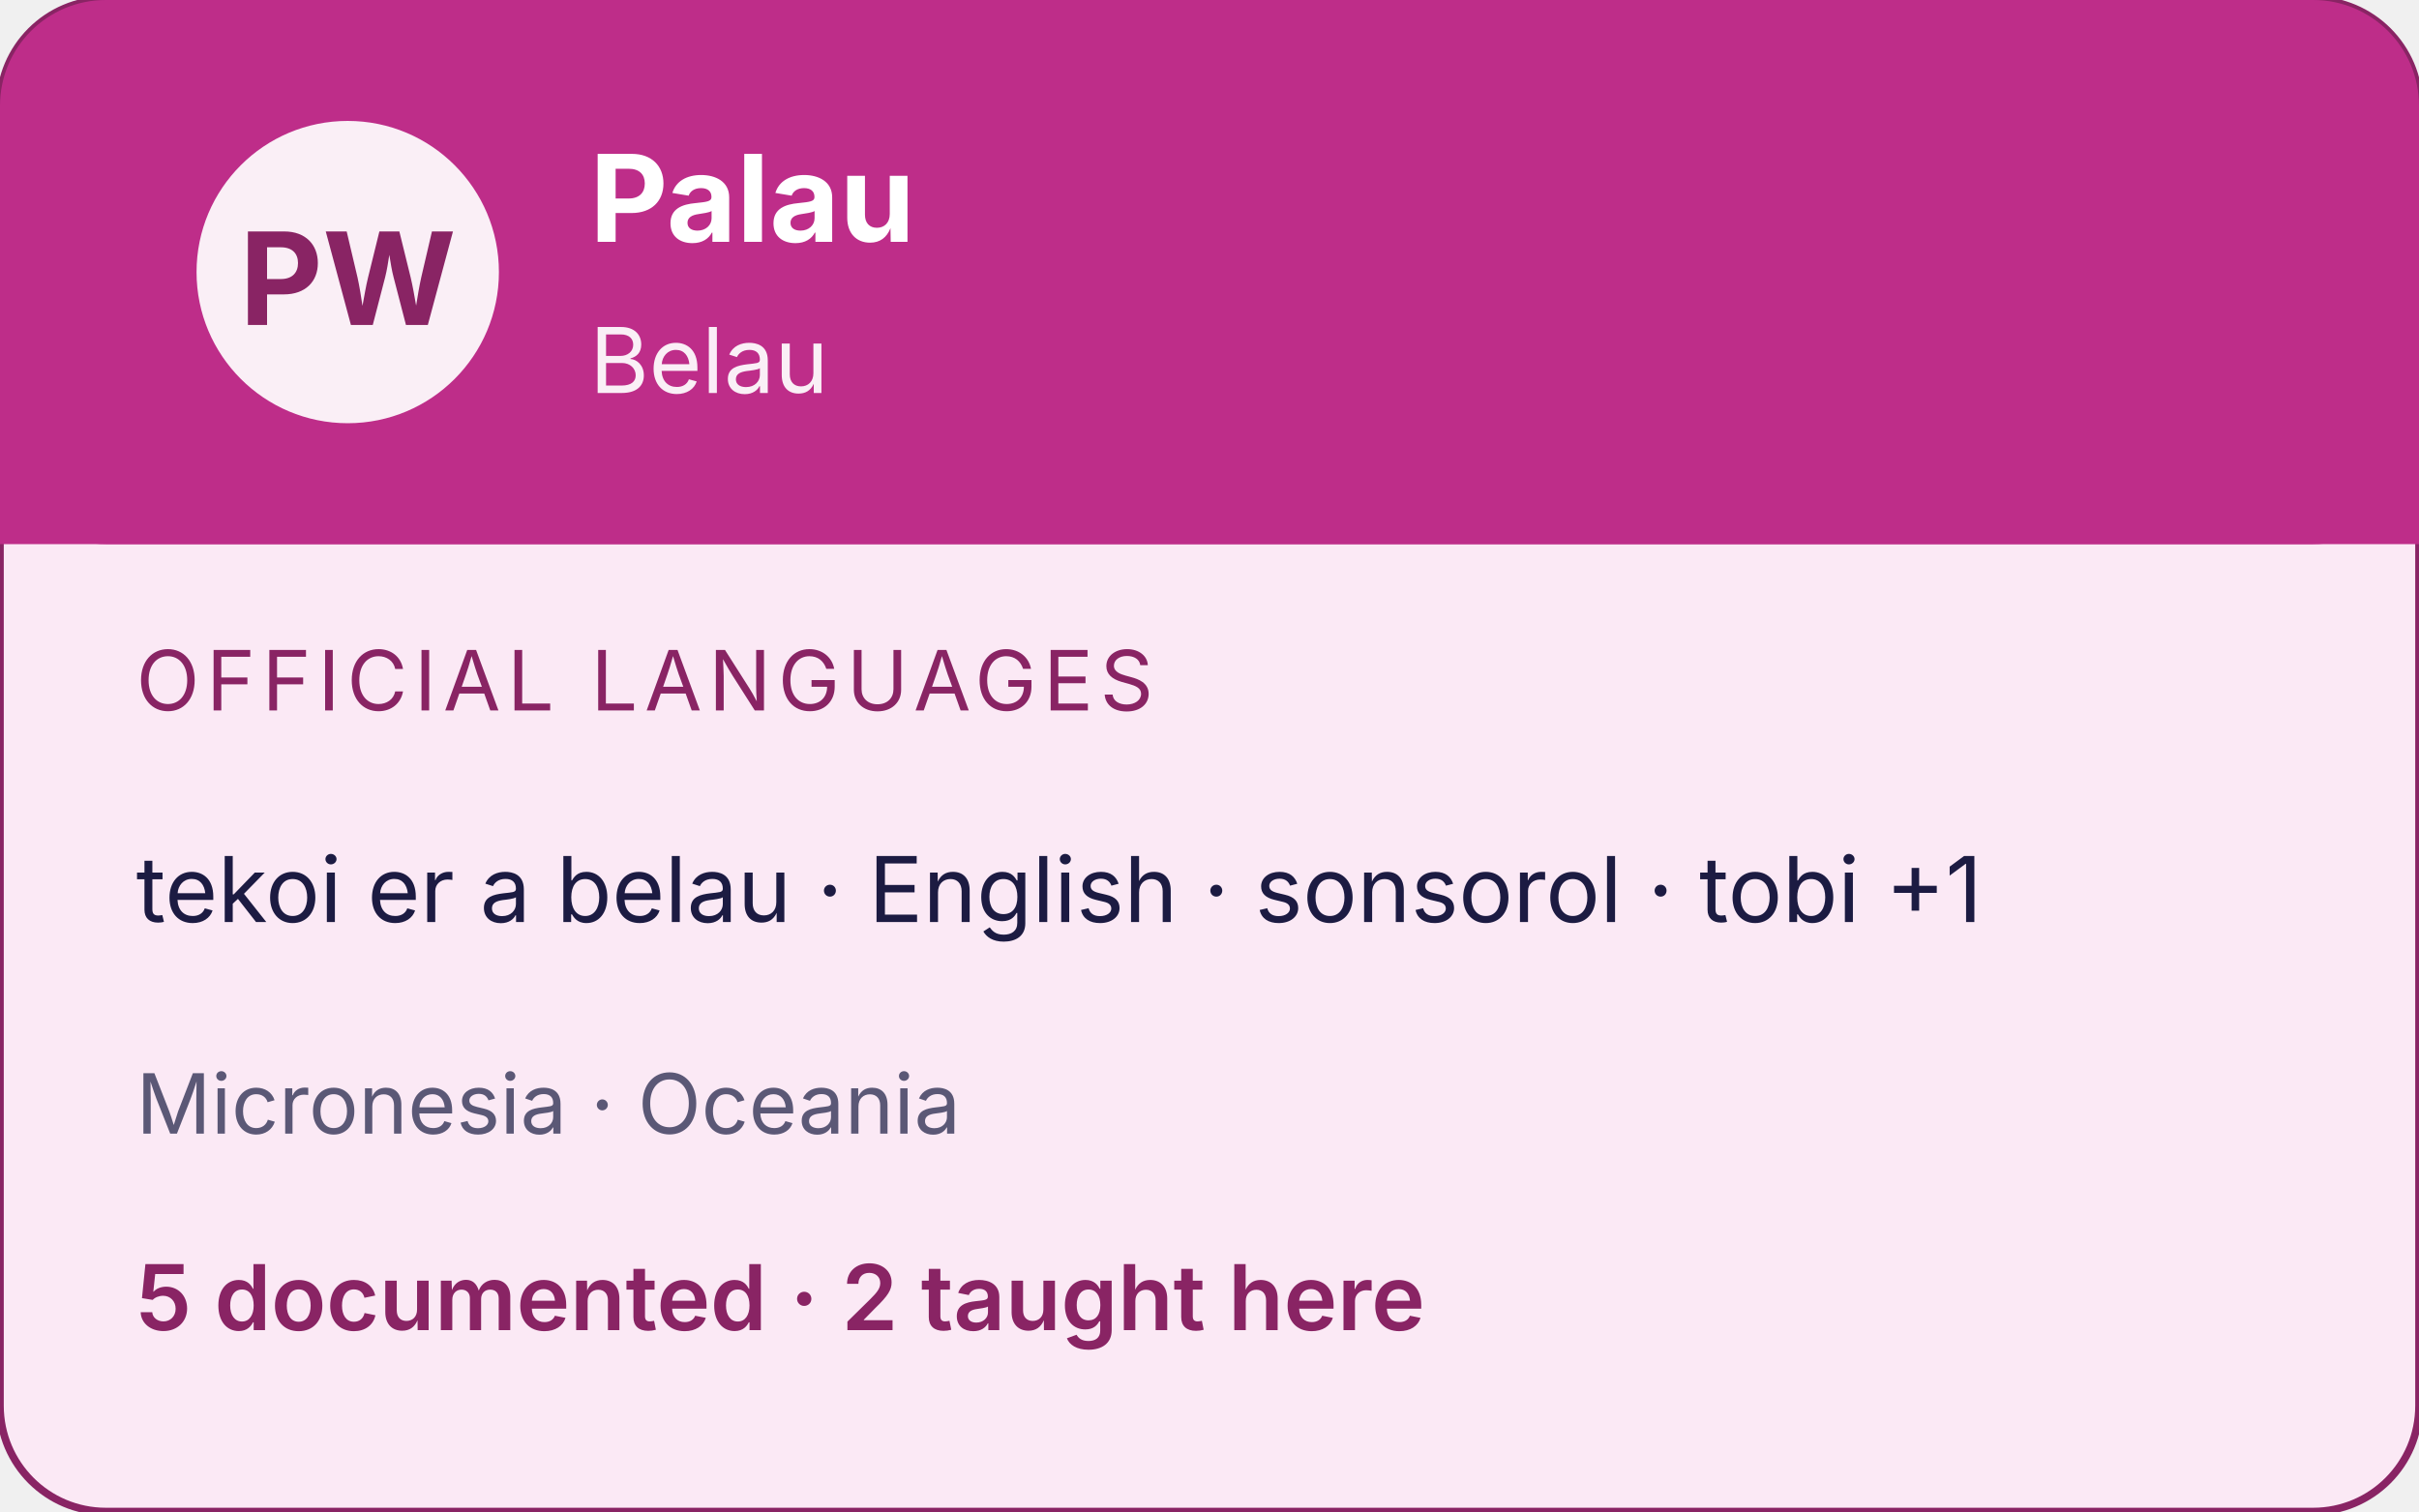
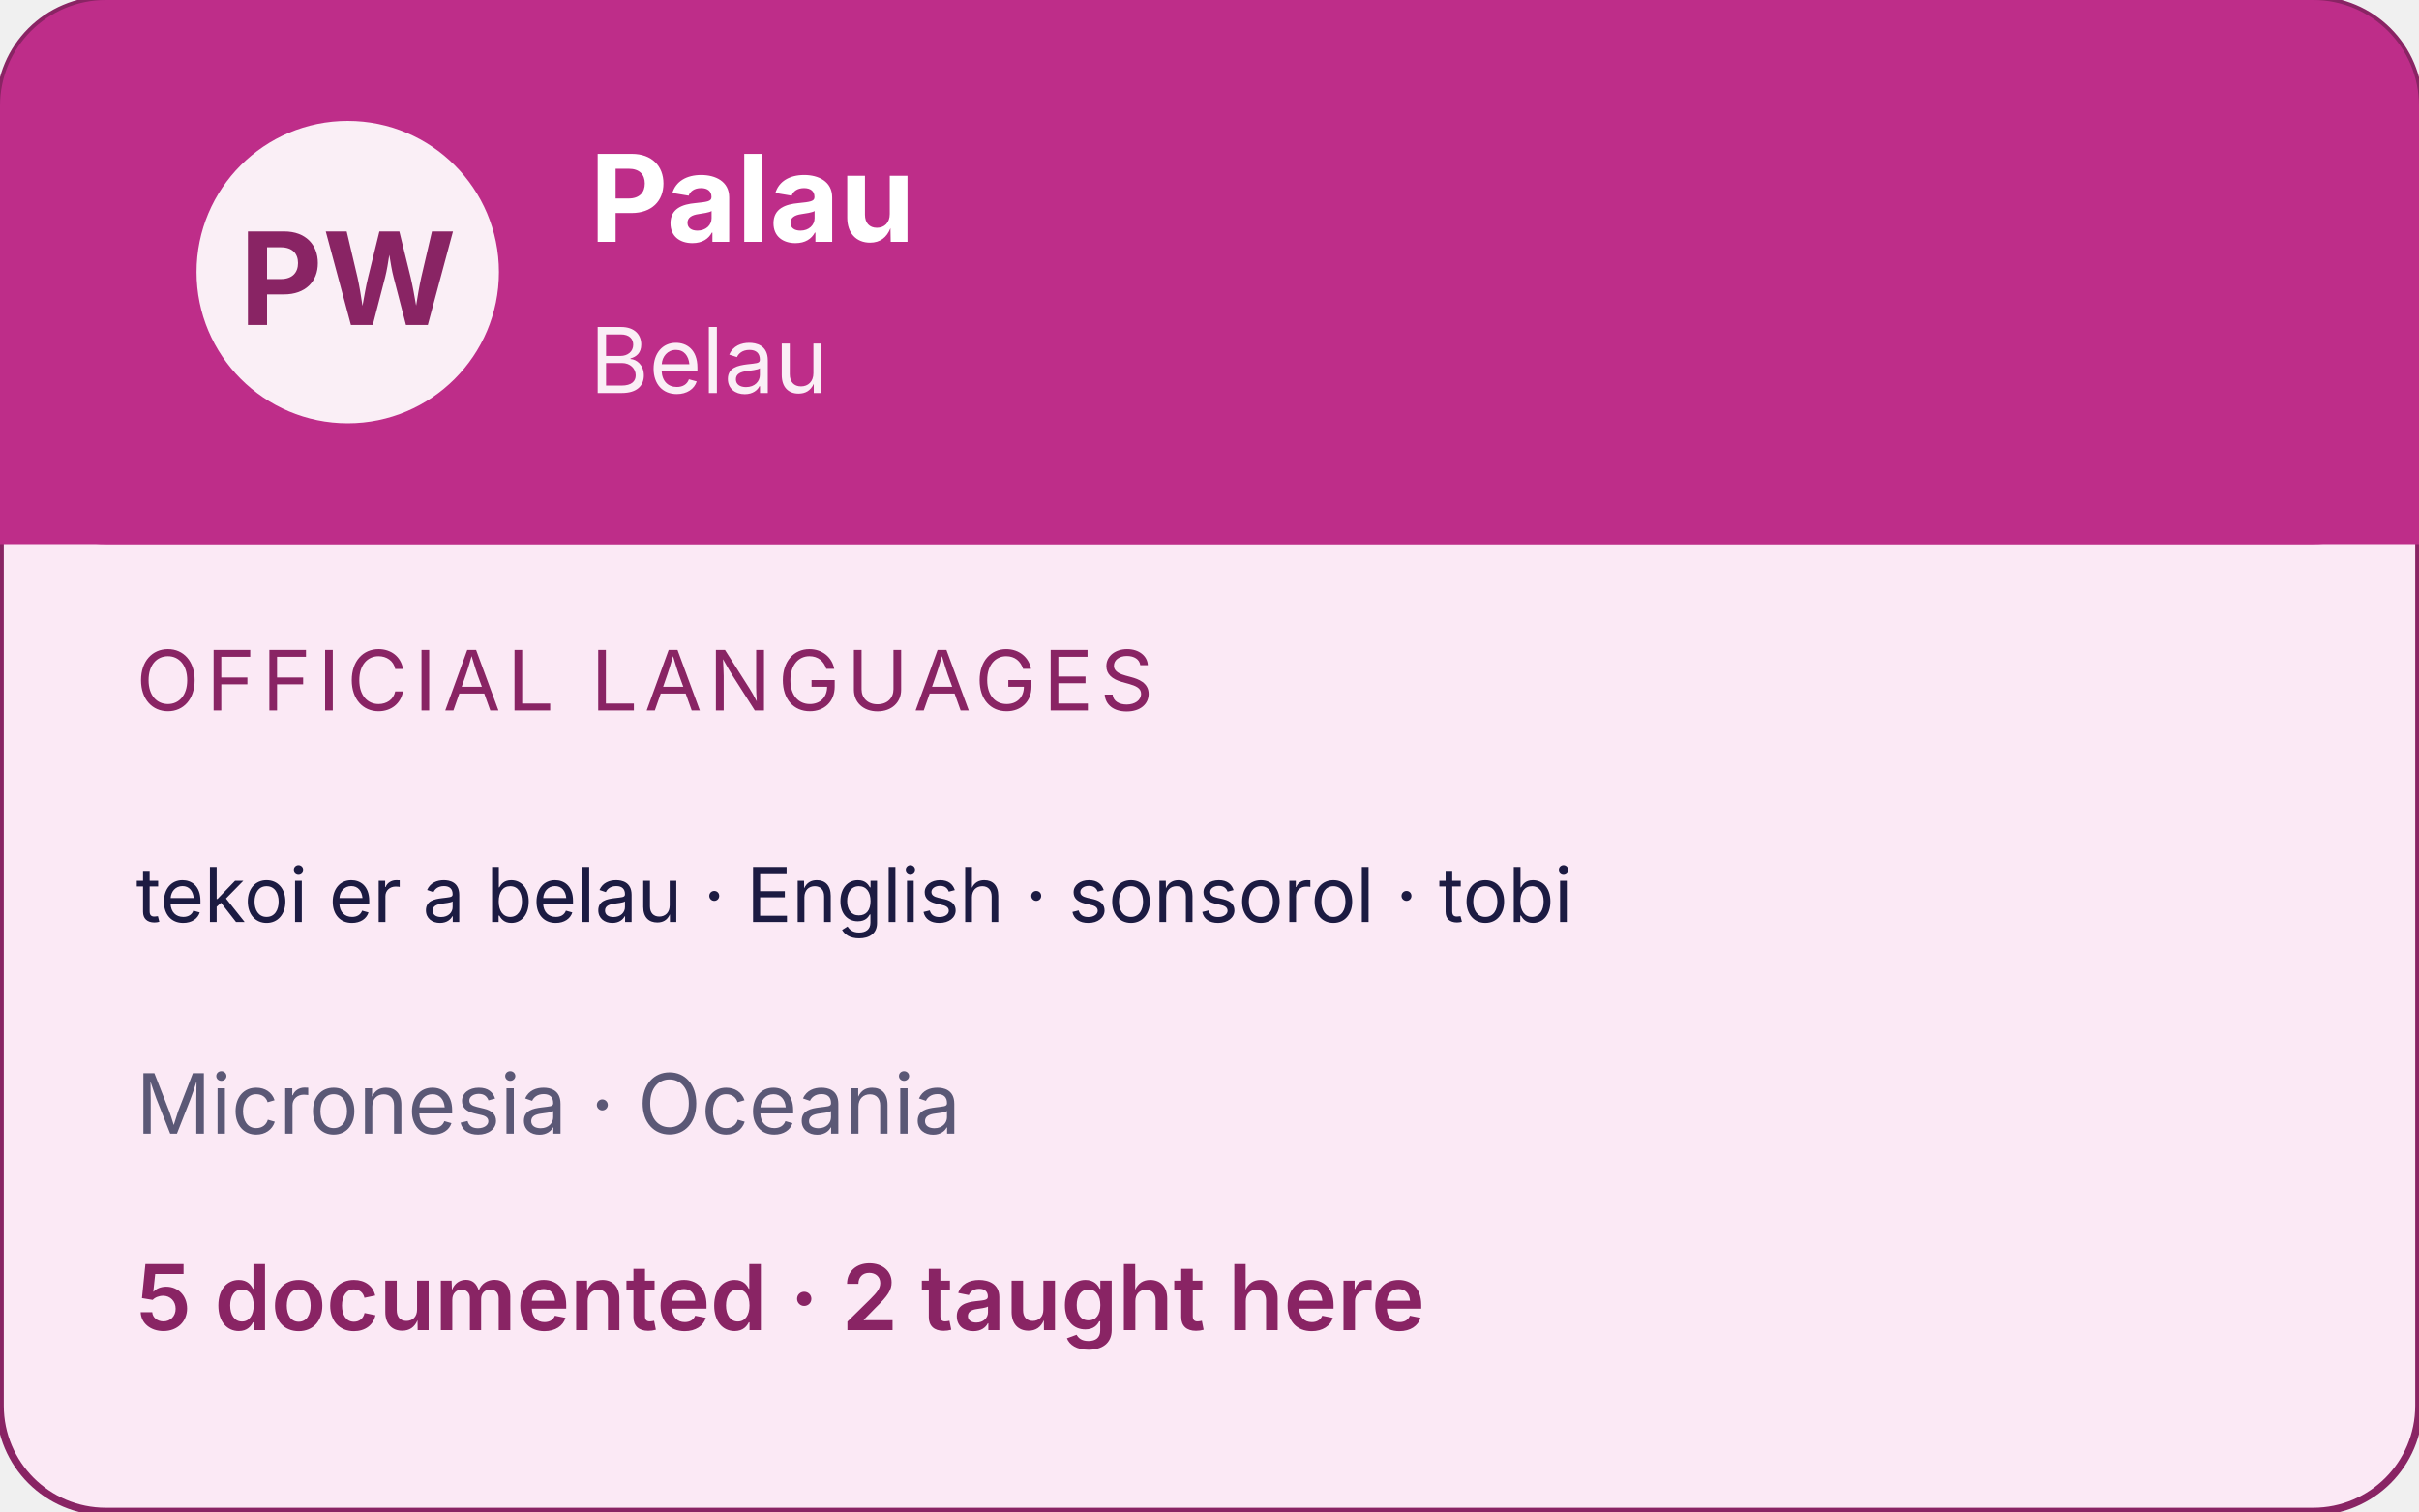
<svg xmlns="http://www.w3.org/2000/svg" viewBox="0 0 320 200" width="320" height="200" role="img" aria-label="Palau (PW): tekoi er a belau, English, sonsorol, tobi. 5 languages documented for this country, 2 of them have a course on EkGuru." font-family="system-ui,-apple-system,Segoe UI,sans-serif">
  <rect width="320" height="200" rx="14" fill="hsl(322 70% 95%)" stroke="hsl(322 58% 34%)" stroke-width="1" />
  <rect width="320" height="72" rx="14" fill="hsl(322 62% 46%)" />
  <rect y="58" width="320" height="14" fill="hsl(322 62% 46%)" />
  <circle cx="46" cy="36" r="20" fill="#fff" opacity=".92" />
  <text x="46" y="43" text-anchor="middle" font-size="17" font-weight="700" fill="hsl(322 58% 34%)">PW</text>
  <text x="78" y="32" font-size="16" font-weight="700" fill="#fff">Palau</text>
  <text x="78" y="52" font-size="12" fill="#fff" opacity=".92">Belau</text>
  <text x="18" y="94" font-size="11" letter-spacing=".08em" fill="hsl(322 58% 34%)">OFFICIAL LANGUAGES</text>
-   <text x="18" y="122" font-size="12" fill="#1c1b42">tekoi er a belau · English · sonsorol · tobi +1</text>
+   <text x="18" y="122" font-size="10" fill="#1c1b42">tekoi er a belau · English · sonsorol · tobi</text>
  <text x="18" y="150" font-size="11" fill="#5b5876">Micronesia · Oceania</text>
  <text x="18" y="176" font-size="12" font-weight="600" fill="hsl(322 58% 34%)">5 documented · 2 taught here</text>
</svg>
